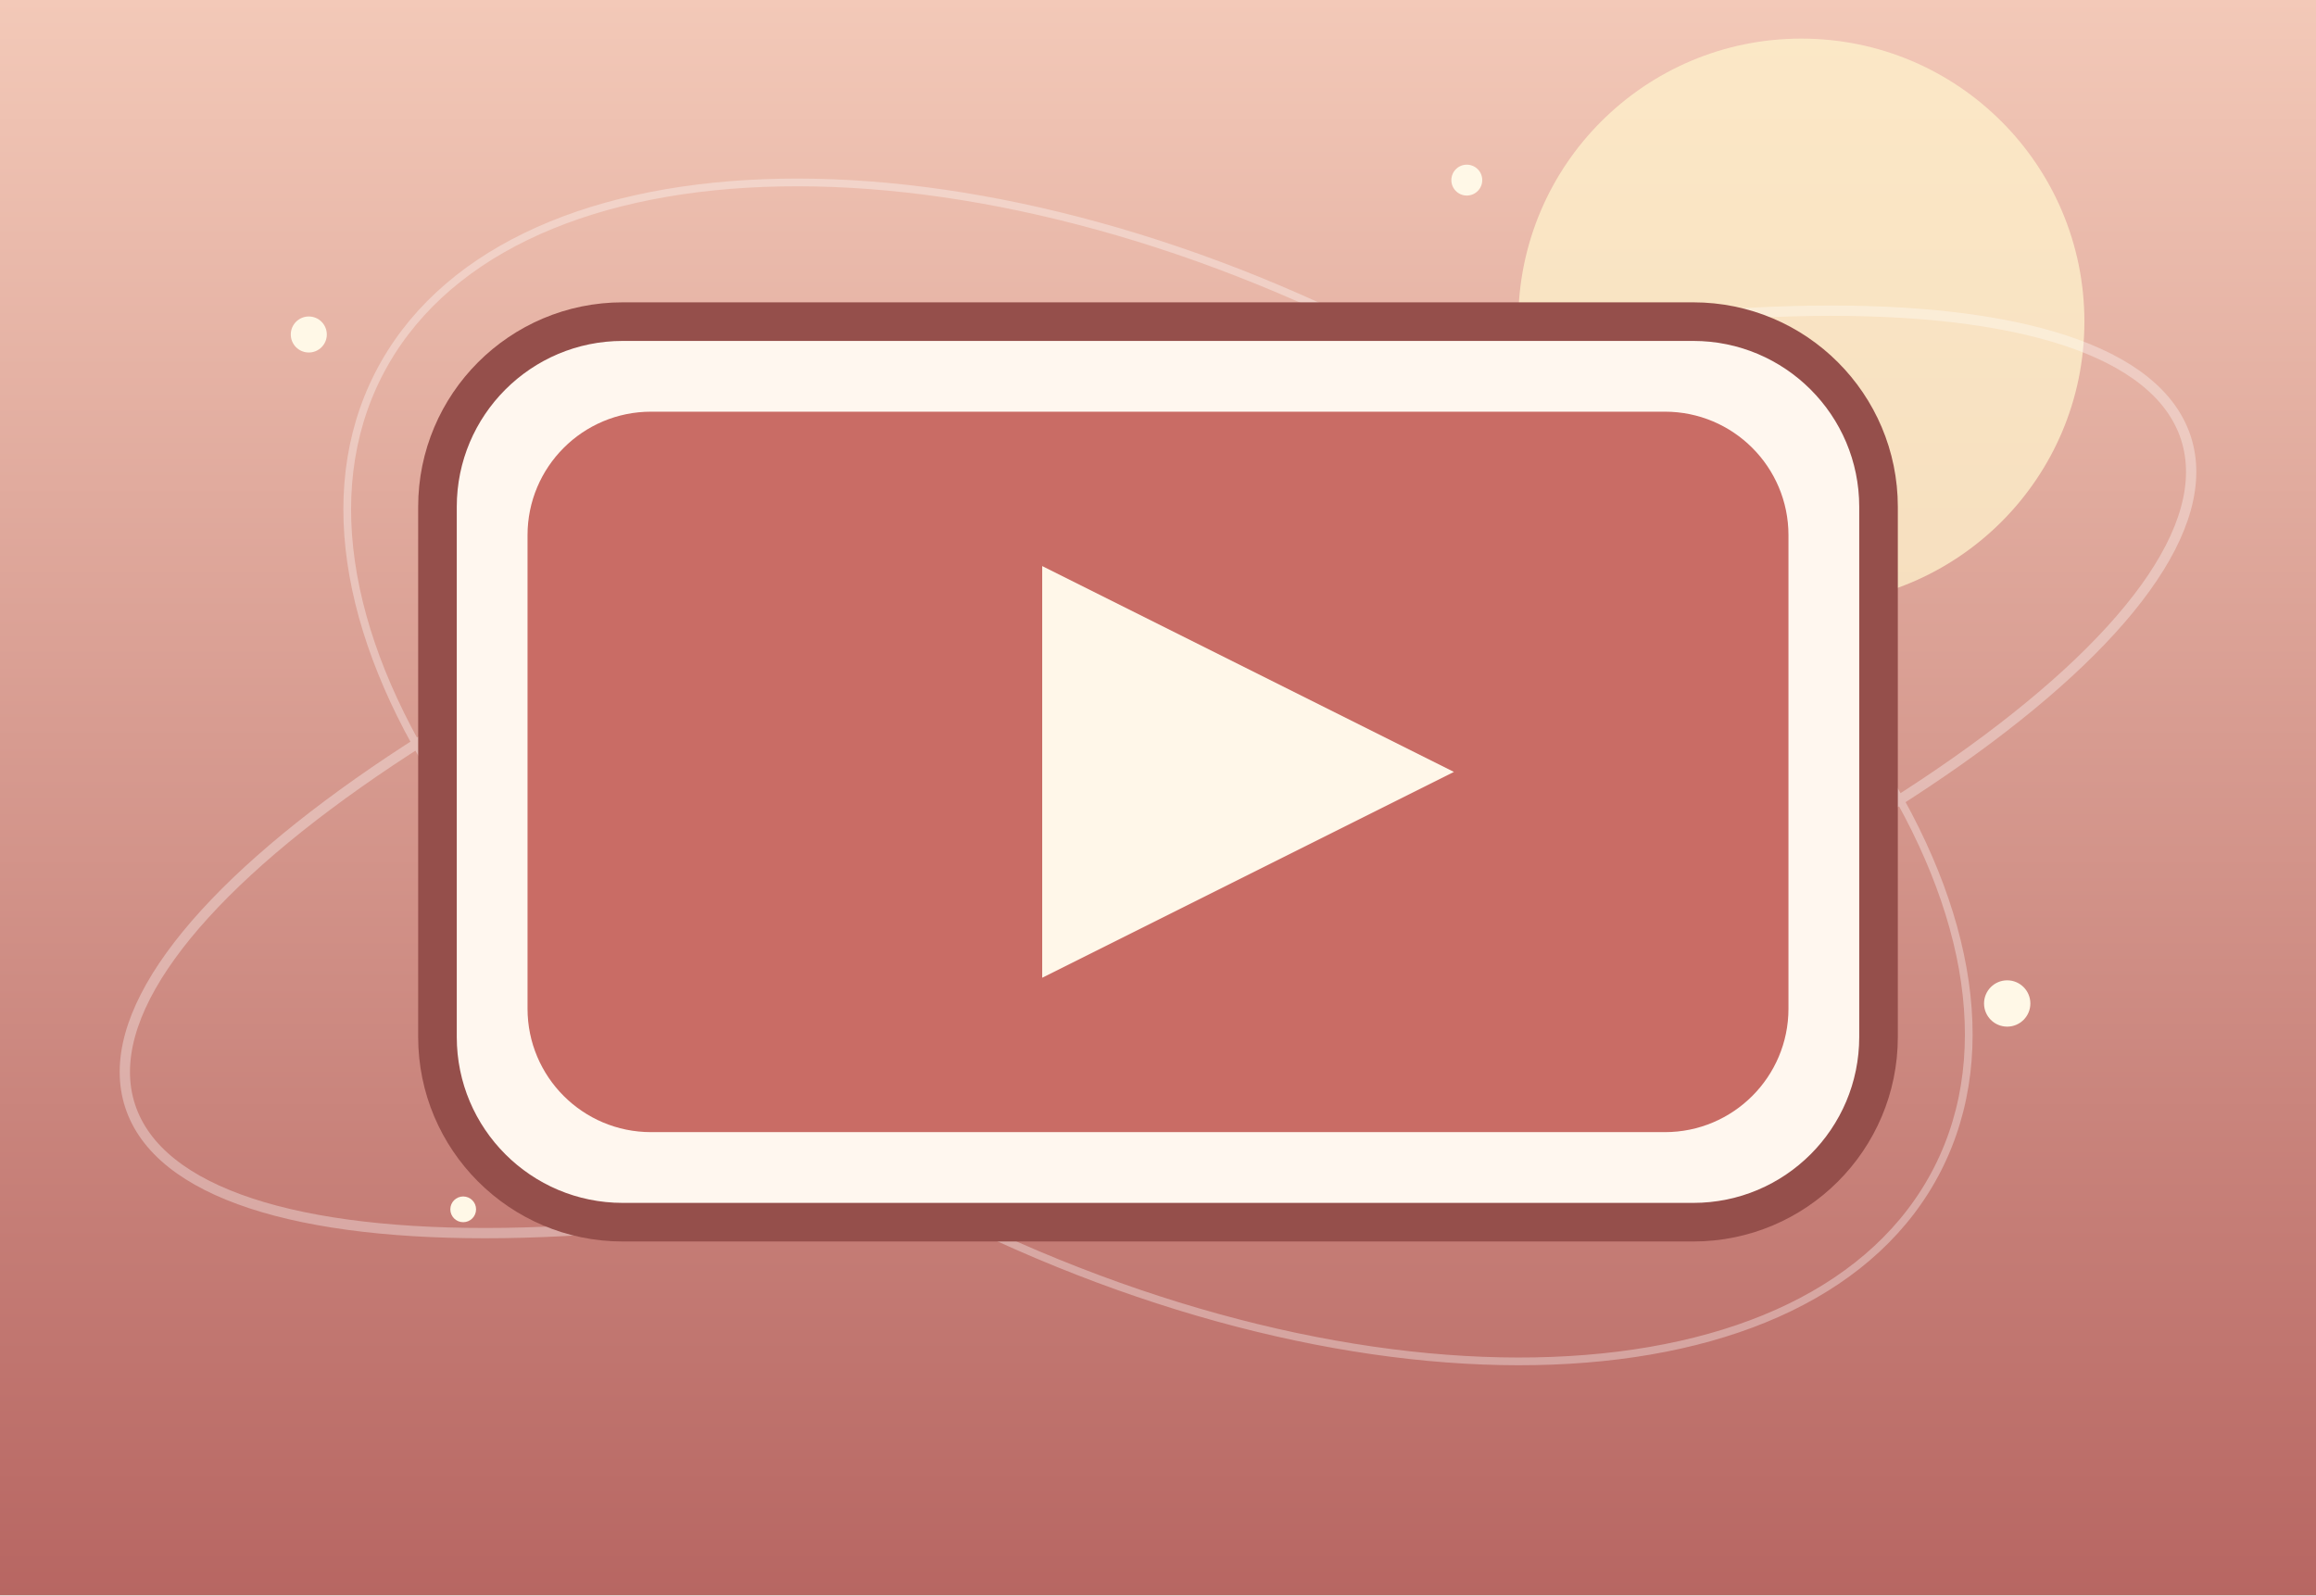
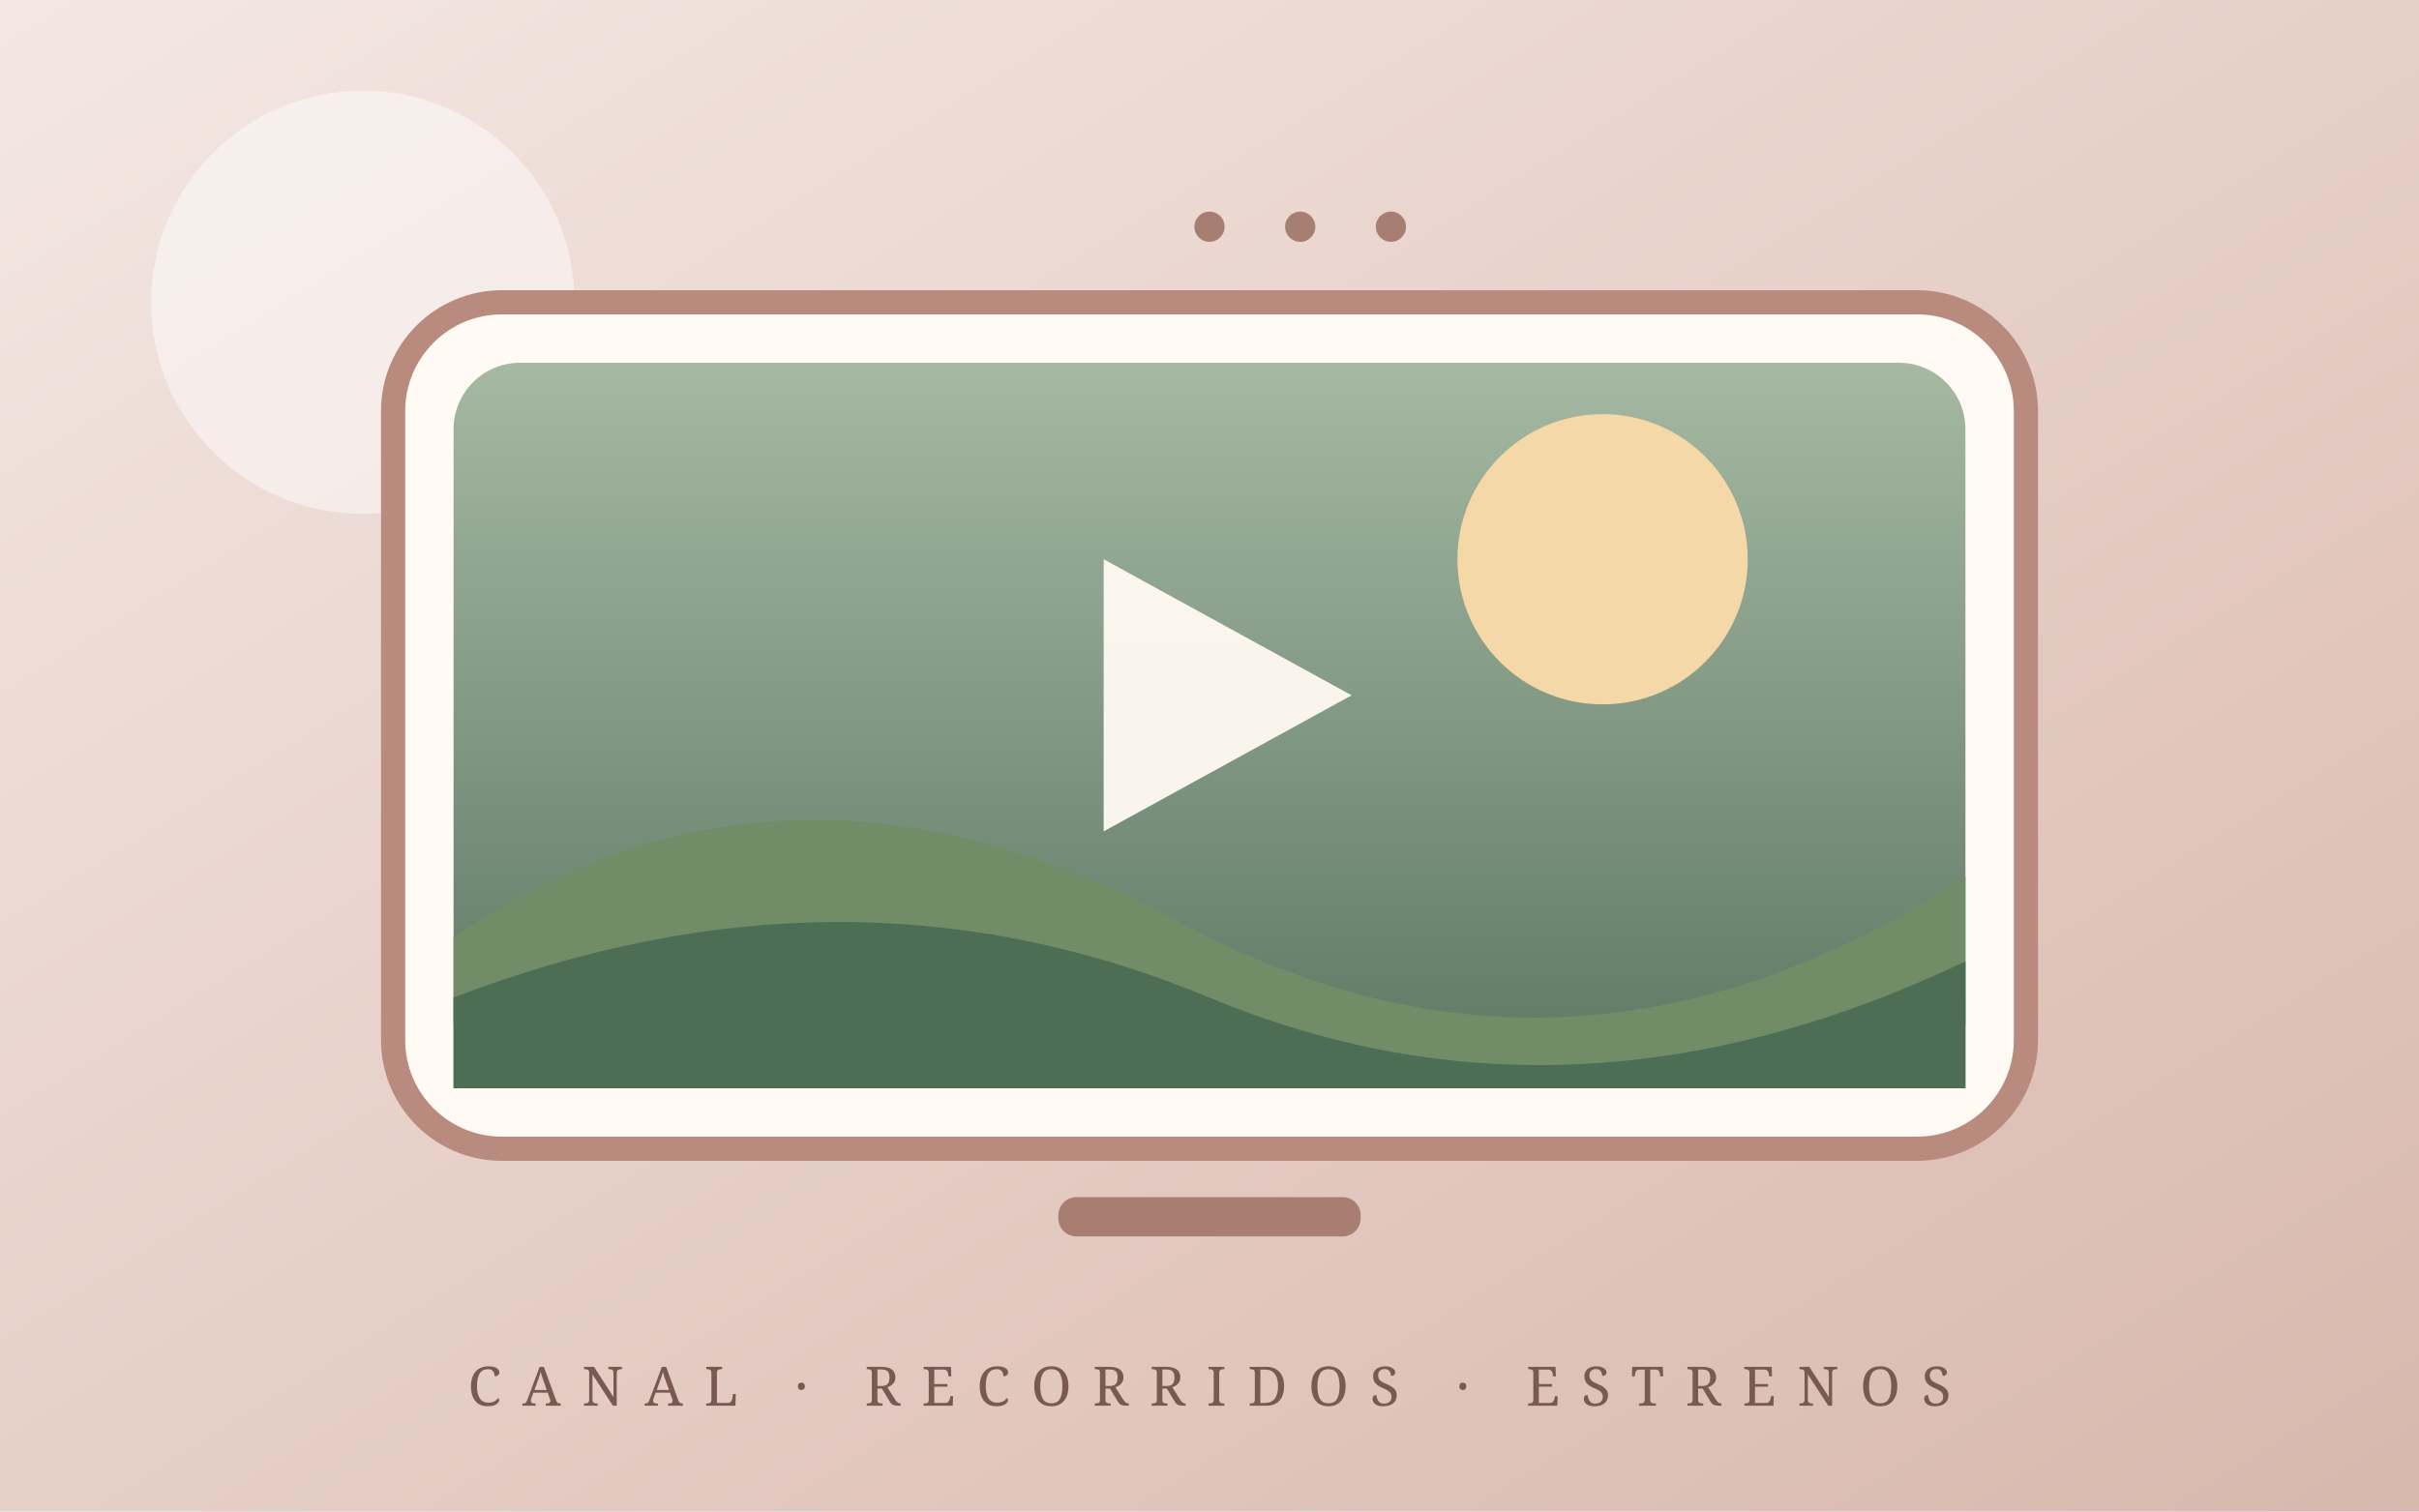
- <svg xmlns="http://www.w3.org/2000/svg" viewBox="0 0 900 620">
+ <svg xmlns="http://www.w3.org/2000/svg" viewBox="0 0 800 500">
  <defs>
-     <linearGradient id="sky" x2="0" y2="1">
-       <stop stop-color="#f3c9b8" />
-       <stop offset="1" stop-color="#b76662" />
+     <linearGradient id="bg" x2="1" y2="1">
+       <stop stop-color="#f4e7e2" />
+       <stop offset="1" stop-color="#d8b8ad" />
+     </linearGradient>
+     <linearGradient id="screen" x2="0" y2="1">
+       <stop stop-color="#a6b9a2" />
+       <stop offset="1" stop-color="#5c7763" />
    </linearGradient>
  </defs>
-   <rect width="900" height="620" fill="url(#sky)" />
-   <circle cx="700" cy="125" r="110" fill="#fff3cc" opacity=".75" />
-   <g fill="none" stroke="#fff" opacity=".34">
-     <ellipse cx="450" cy="300" rx="420" ry="130" transform="rotate(-18 450 300)" stroke-width="4" />
-     <ellipse cx="450" cy="300" rx="340" ry="190" transform="rotate(27 450 300)" stroke-width="3" />
+   <rect width="800" height="500" fill="url(#bg)" />
+   <circle cx="120" cy="100" r="70" fill="#fff" opacity=".45" />
+   <g transform="translate(130 100)">
+     <rect x="0" y="0" width="540" height="280" rx="36" fill="#fffaf4" stroke="#b98b7f" stroke-width="8" />
+     <rect x="20" y="20" width="500" height="240" rx="22" fill="url(#screen)" />
+     <circle cx="400" cy="85" r="48" fill="#f4d8a7" />
+     <path d="M20 210Q130 135 260 205T520 190V260H20Z" fill="#718d68" />
+     <path d="M20 230Q150 180 270 230T520 218V260H20Z" fill="#4d6d55" />
+     <path d="M235 85v90l82-45Z" fill="#fffaf1" opacity=".95" />
+     <rect x="220" y="296" width="100" height="13" rx="6" fill="#a87d72" />
  </g>
-   <rect x="170" y="125" width="560" height="350" rx="72" fill="#fff7ef" stroke="#954f4b" stroke-width="15" />
-   <rect x="205" y="160" width="490" height="280" rx="48" fill="#c96c65" />
-   <path d="M405 220L565 300 405 380Z" fill="#fff7e9" />
-   <g fill="#fff8e7">
-     <circle cx="120" cy="130" r="7" />
-     <circle cx="780" cy="390" r="9" />
-     <circle cx="180" cy="470" r="5" />
-     <circle cx="570" cy="70" r="6" />
+   <g fill="#a77e72">
+     <circle cx="400" cy="75" r="5" />
+     <circle cx="430" cy="75" r="5" />
+     <circle cx="460" cy="75" r="5" />
  </g>
+   <text x="400" y="465" text-anchor="middle" font-family="Georgia" font-size="18" letter-spacing="7" fill="#795a52">CANAL · RECORRIDOS · ESTRENOS</text>
</svg>
